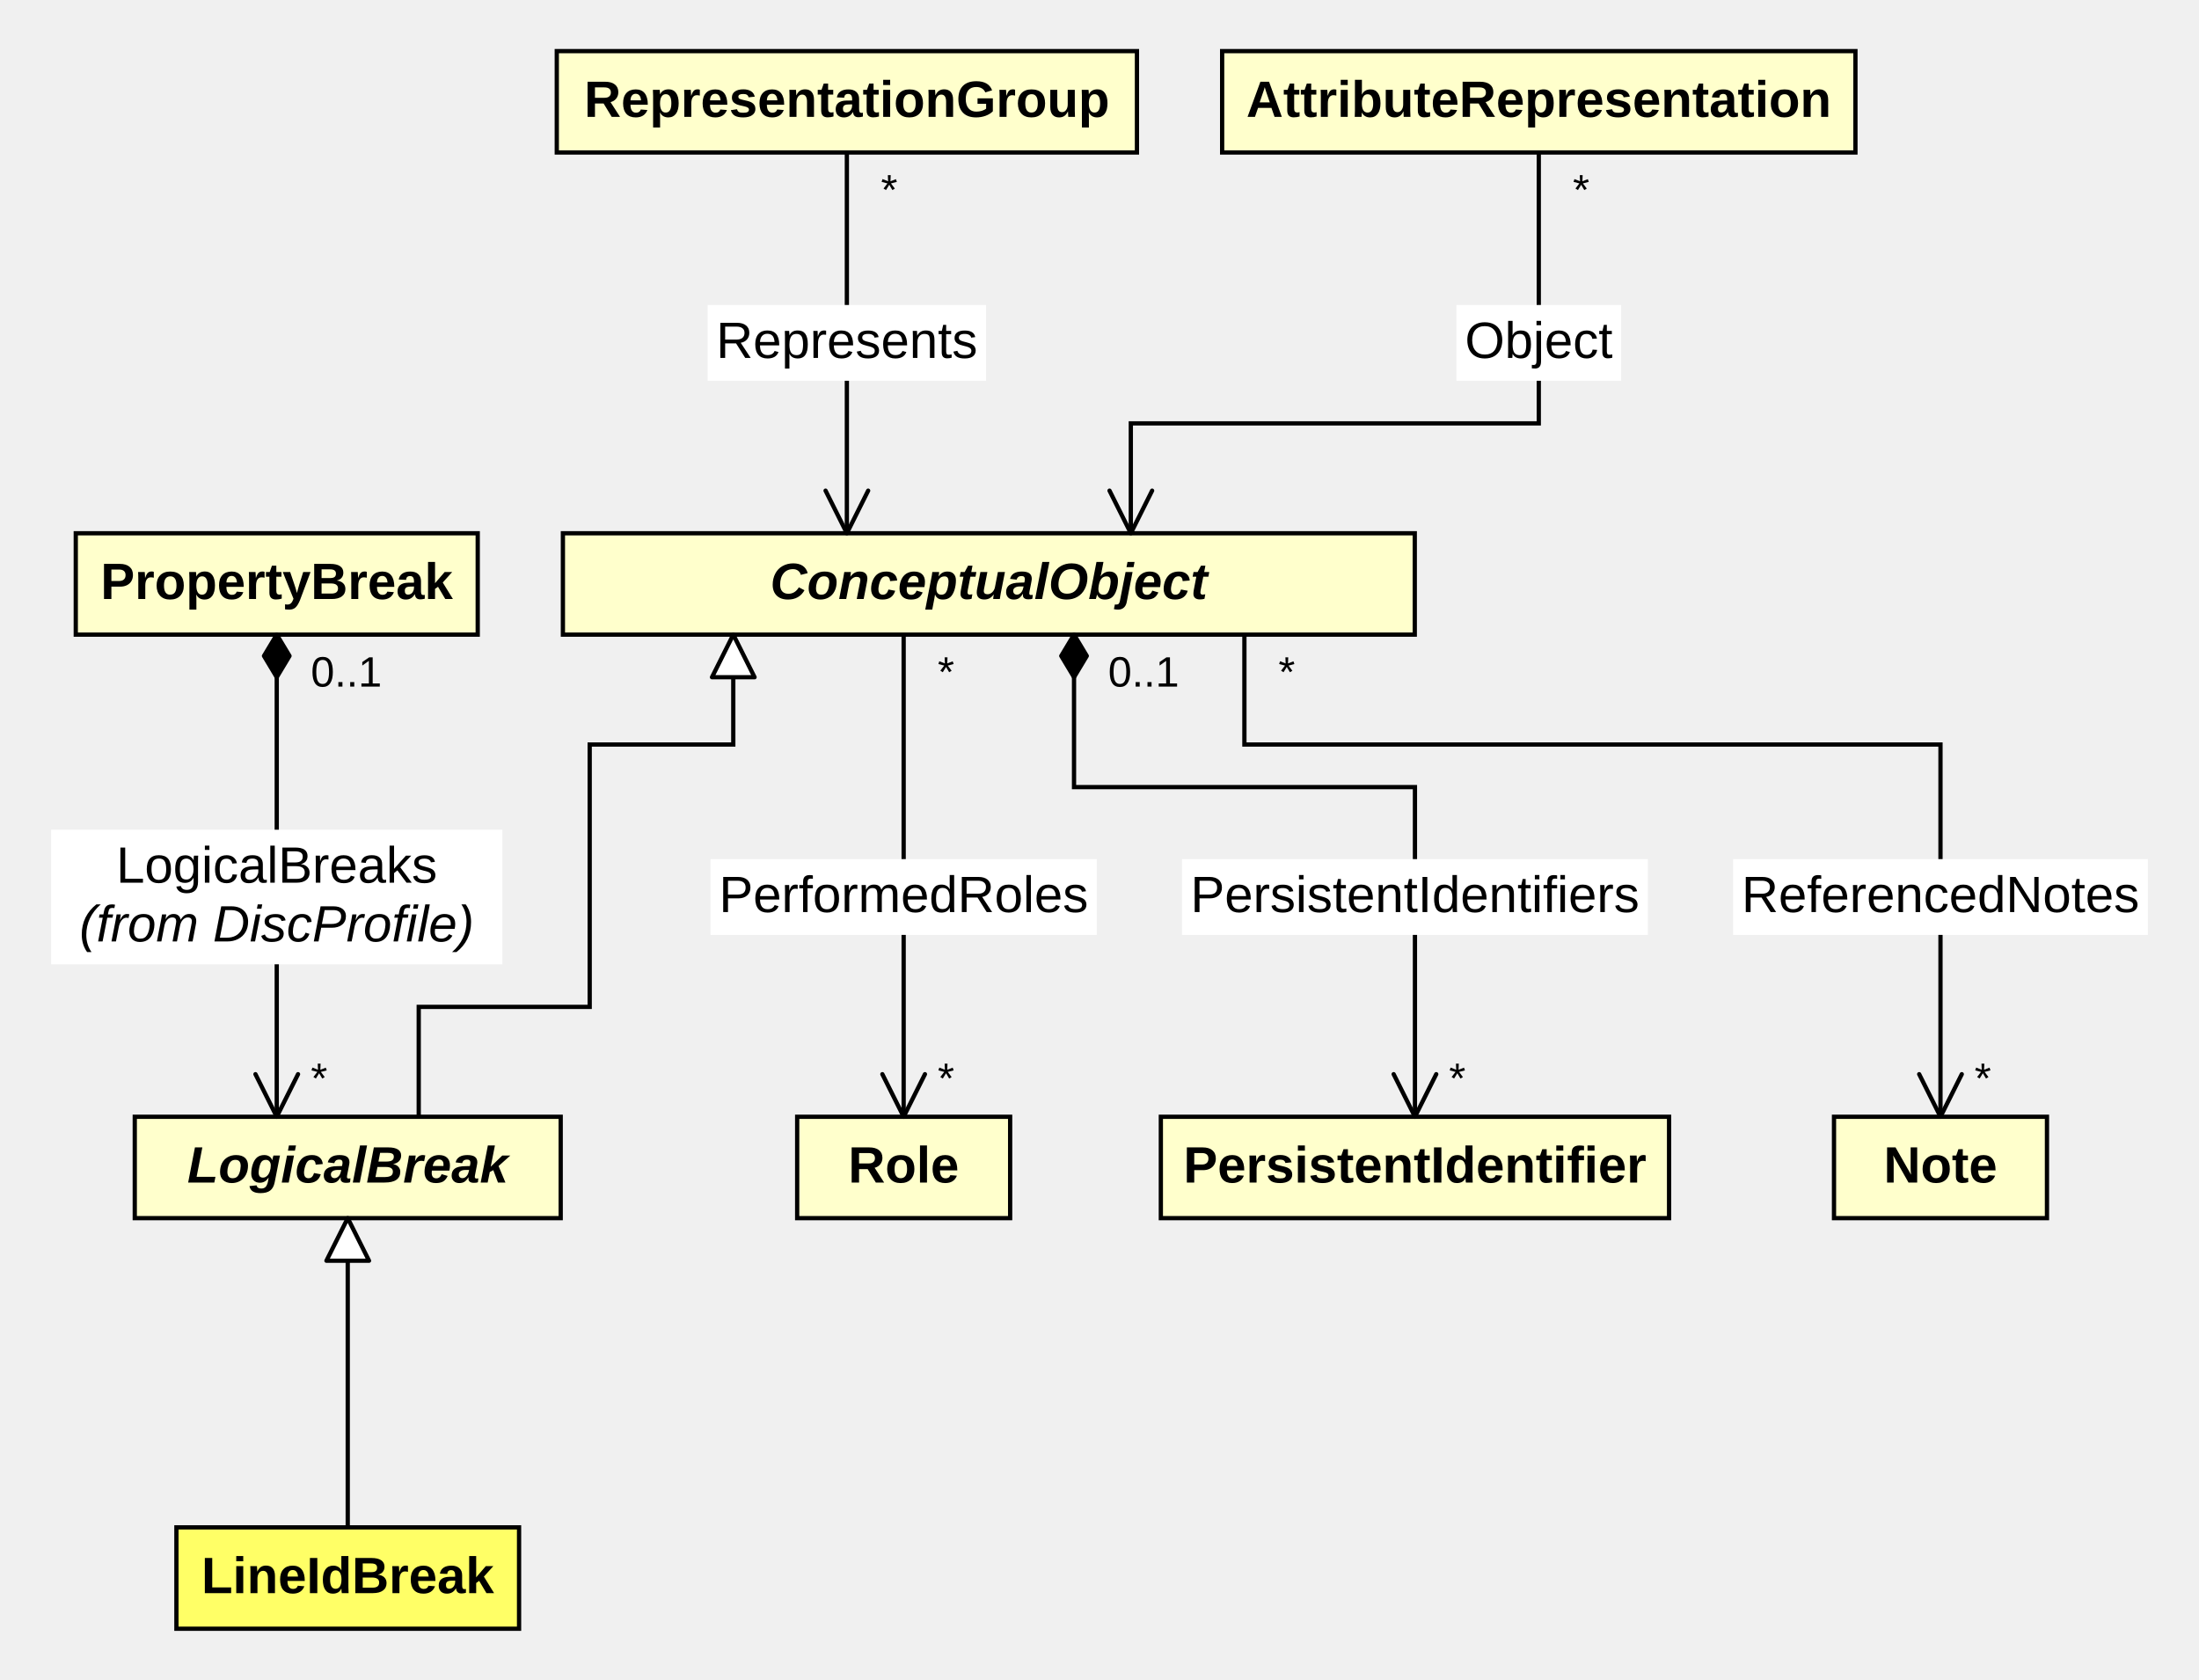
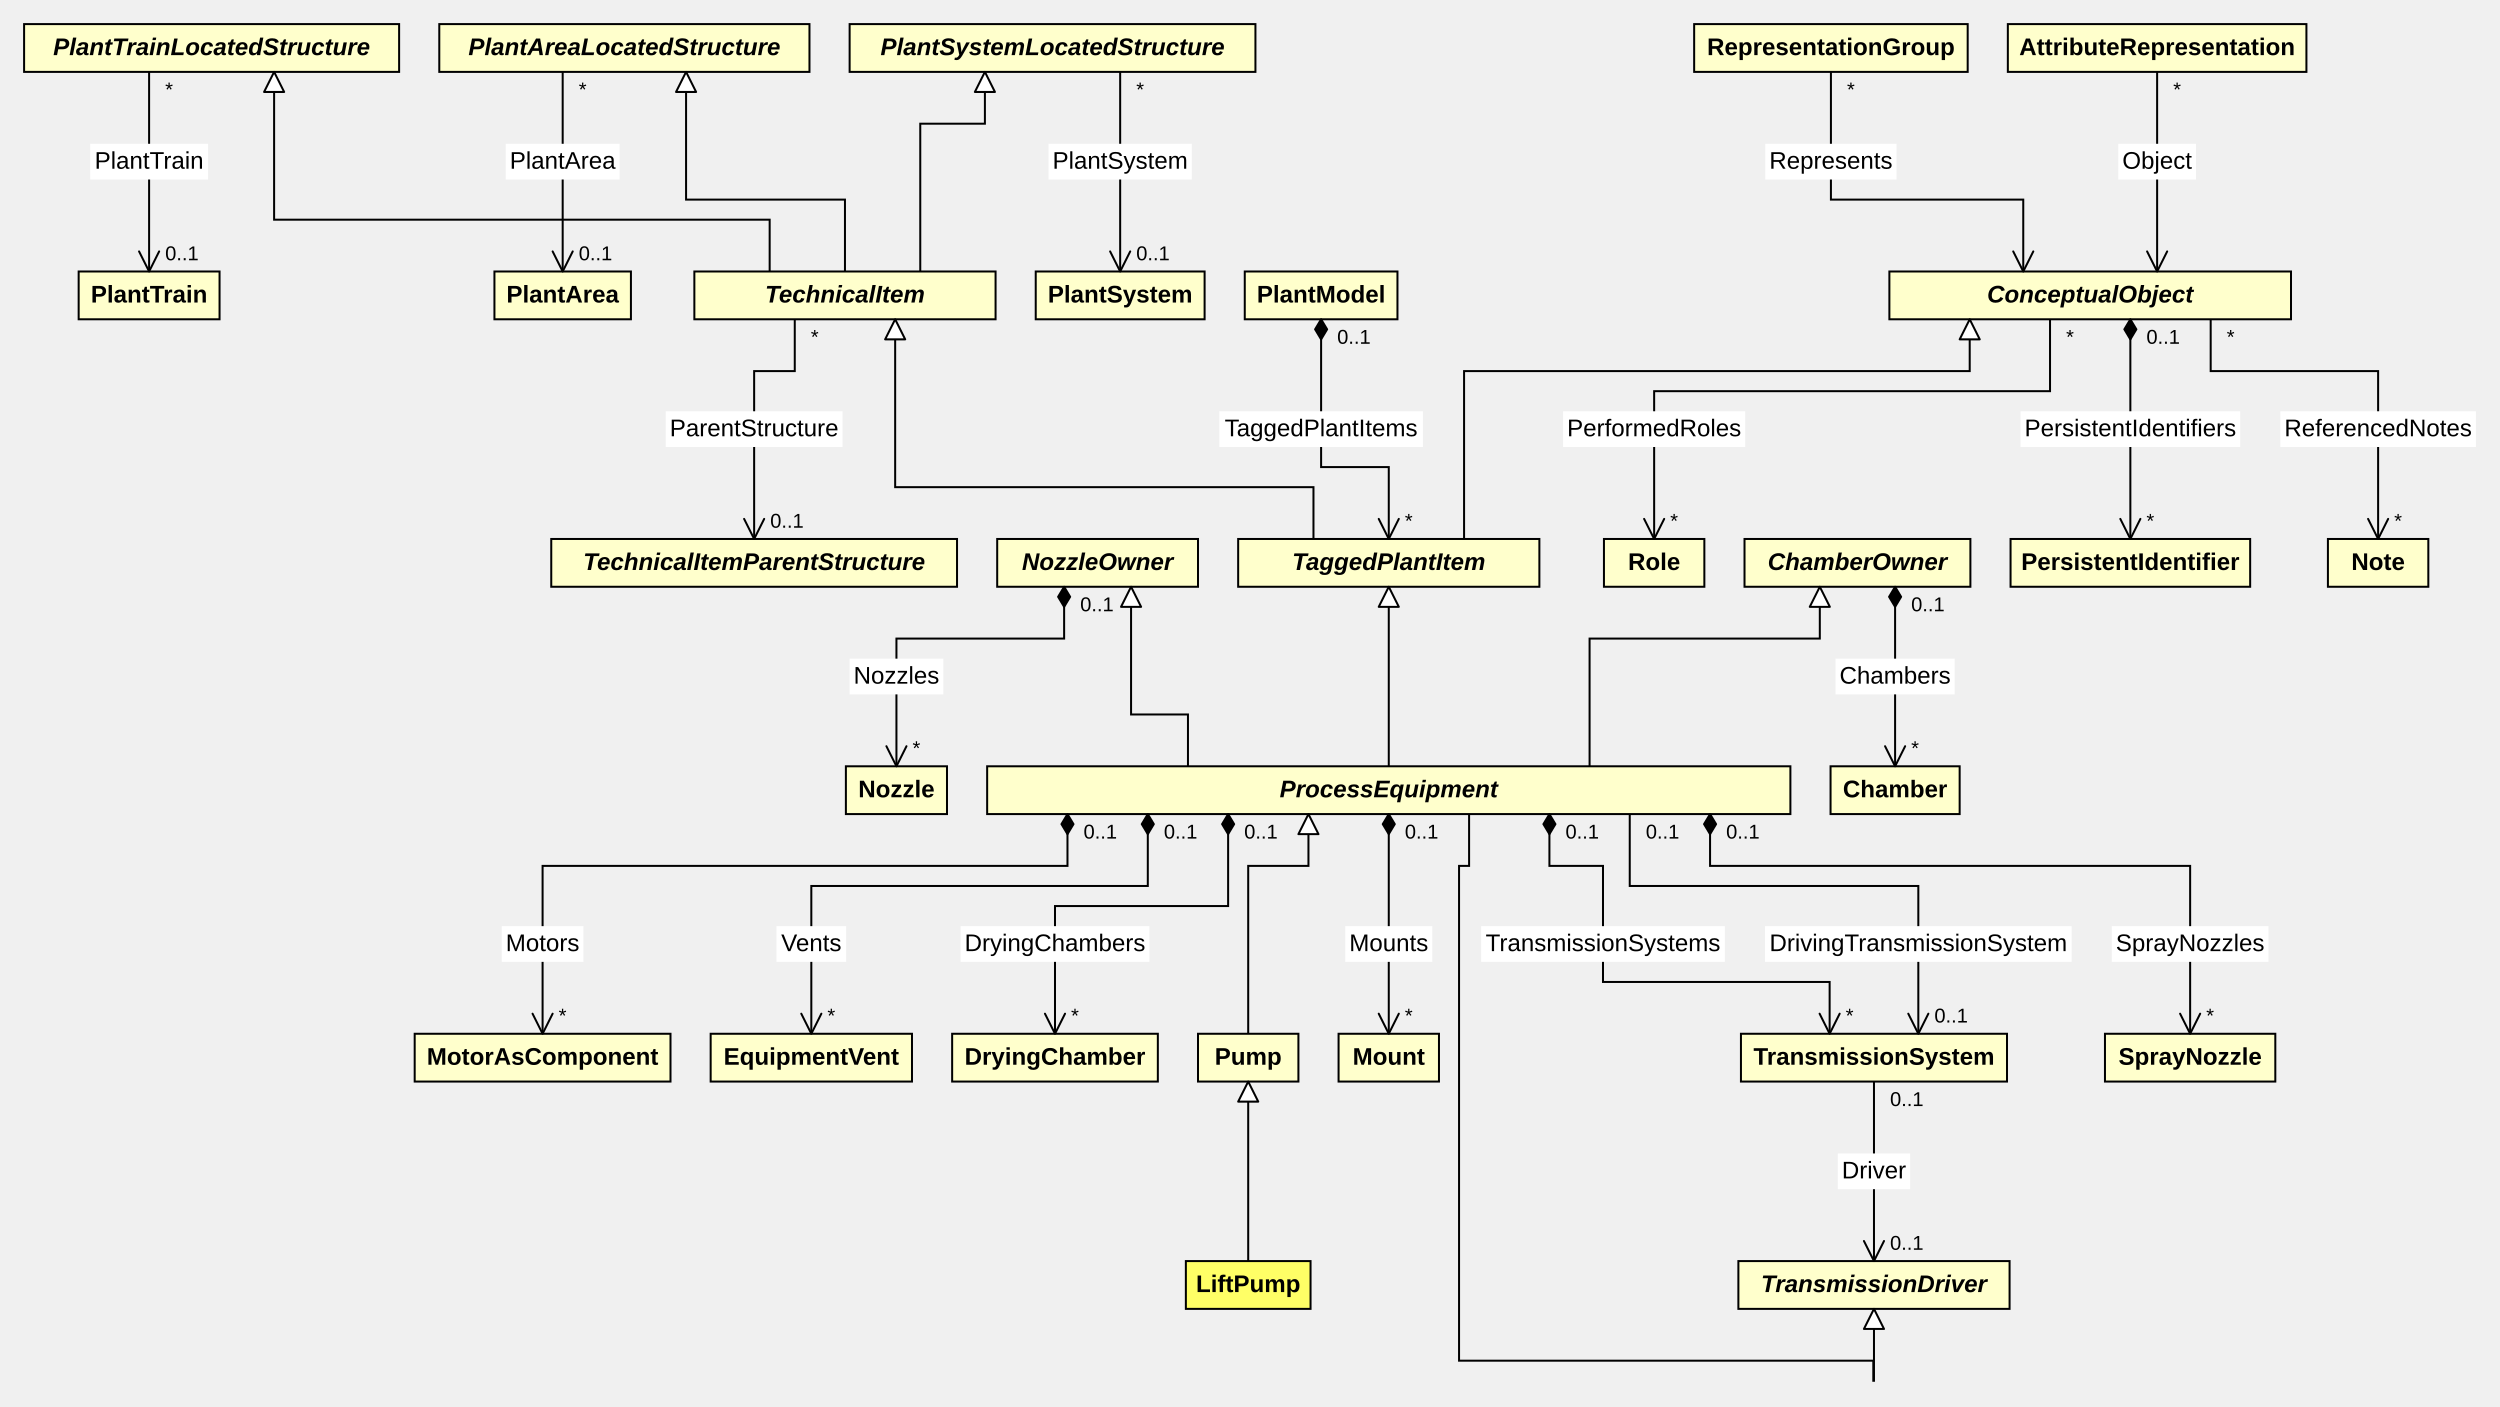
- <svg xmlns="http://www.w3.org/2000/svg" width="516.277px" height="394.4px" viewBox="0.0 0.0 516.277 394.4">
+ <svg xmlns="http://www.w3.org/2000/svg" width="1244.964px" height="700.6px" viewBox="0.0 0.0 1244.964 700.6">
  <style>
            .uml-foreground-stroke {
                stroke: black;
                stroke-width: 1px;
            }
            
            .uml-foreground-fill {
                fill: black;
            }
            
            .uml-background_color-type {
                fill: #ffffcc;
            }
            
            .uml-background_color-main_type {
                fill: #ffff66;
            }
            
            .uml-background_color-instance {
                fill: blue;
            }
            
            .uml-background_color-background {
                fill: white;
            }
            
            .uml-background_color-foreground {
                fill: black;
            }
            
            .uml-font-normal {
                font-family: Arial;
            }
            
            .uml-font-element {
                font-family: Arial;
            }
            
            .uml-fontsize-normal {
                font-size: 10px;
            }

            .uml-fontsize-large {
                font-size: 12px;
            }
            
            .uml-source_marker-closed_arrow {
                marker-start: url(#uml-marker-closed_arrow);
            }
            
            .uml-source_marker-open_arrow {
                marker-start: url(#uml-marker-open_arrow);
            }
            
            .uml-source_marker-filled_diamond {
                marker-start: url(#uml-marker-filled_diamond);
            }

            .uml-target_marker-closed_arrow {
                marker-end: url(#uml-marker-closed_arrow);
            }
            
            .uml-target_marker-open_arrow {
                marker-end: url(#uml-marker-open_arrow);
            }
            
            .uml-target_marker-filled_diamond {
                marker-end: url(#uml-marker-filled_diamond);
            }

            </style>
  <defs>
    <marker id="uml-marker-closed_arrow" viewBox="-2 -2 14 14" refX="10" refY="5.0" markerWidth="14" markerHeight="14" orient="auto-start-reverse">
      <path d="M 0 0 L 10 5.0 L 0 10 Z" stroke-linejoin="round" stroke-linecap="round" class="uml-foreground-stroke uml-background_color-background" />
    </marker>
    <marker id="uml-marker-open_arrow" viewBox="-2 -2 14 14" refX="10" refY="5.0" markerWidth="14" markerHeight="14" orient="auto-start-reverse">
      <path d="M 0 0 L 10 5.0 L 0 10" stroke-linejoin="round" stroke-linecap="round" fill="none" class="uml-foreground-stroke" />
    </marker>
    <marker id="uml-marker-filled_diamond" viewBox="-2 -2 14 14" refX="10" refY="5.0" markerWidth="14" markerHeight="14" orient="auto-start-reverse">
      <path d="M 0 5.0 L      5.0 2.0        10 5.0      5.0 8.0 Z       " stroke-linejoin="round" stroke-linecap="round" class="uml-foreground-stroke uml-background_color-foreground" />
    </marker>
  </defs>
-   <rect class="uml-background_color-type uml-foreground-stroke" x="132.158" y="125.2" width="200.0" height="23.8" />
-   <text x="232.158" text-anchor="middle" font-size="0px" y="140.64">
+   <rect class="uml-background_color-type uml-foreground-stroke" x="940.886" y="135.2" width="200.0" height="23.8" />
+   <text x="1040.886" text-anchor="middle" font-size="0px" y="150.64">
    <a href="../dexpi-models/Core/ConceptualObject.html">
      <tspan class="uml-foreground-fill uml-font-element uml-fontsize-large" font-weight="bold" font-style="italic">ConceptualObject</tspan>
    </a>
  </text>
-   <rect class="uml-background_color-type uml-foreground-stroke" x="31.64" y="262.2" width="100.0" height="23.8" />
-   <text x="81.64" text-anchor="middle" font-size="0px" y="277.64">
-     <a href="../disc-models/DiscProfile/InformationModel/LogicalBreak.html">
-       <tspan class="uml-foreground-fill uml-font-element uml-fontsize-large" font-weight="bold" font-style="italic">LogicalBreak</tspan>
-     </a>
-   </text>
-   <rect class="uml-background_color-type uml-foreground-stroke" x="286.931" y="12.0" width="148.684" height="23.8" />
-   <text x="361.273" text-anchor="middle" font-size="0px" y="27.44">
+   <rect class="uml-background_color-type uml-foreground-stroke" x="218.757" y="12.0" width="184.346" height="23.8" />
+   <text x="310.93" text-anchor="middle" font-size="0px" y="27.44">
+     <a href="../dexpi-models/Plant/PlantStructure/PlantAreaLocatedStructure.html">
+       <tspan class="uml-foreground-fill uml-font-element uml-fontsize-large" font-weight="bold" font-style="italic">PlantAreaLocatedStructure</tspan>
+     </a>
+   </text>
+   <rect class="uml-background_color-type uml-foreground-stroke" x="423.103" y="12.0" width="202.085" height="23.8" />
+   <text x="524.146" text-anchor="middle" font-size="0px" y="27.44">
+     <a href="../dexpi-models/Plant/PlantStructure/PlantSystemLocatedStructure.html">
+       <tspan class="uml-foreground-fill uml-font-element uml-fontsize-large" font-weight="bold" font-style="italic">PlantSystemLocatedStructure</tspan>
+     </a>
+   </text>
+   <rect class="uml-background_color-type uml-foreground-stroke" x="12.0" y="12.0" width="186.757" height="23.8" />
+   <text x="105.378" text-anchor="middle" font-size="0px" y="27.44">
+     <a href="../dexpi-models/Plant/PlantStructure/PlantTrainLocatedStructure.html">
+       <tspan class="uml-foreground-fill uml-font-element uml-fontsize-large" font-weight="bold" font-style="italic">PlantTrainLocatedStructure</tspan>
+     </a>
+   </text>
+   <rect class="uml-background_color-type uml-foreground-stroke" x="345.779" y="135.2" width="150.0" height="23.8" />
+   <text x="420.779" text-anchor="middle" font-size="0px" y="150.64">
+     <a href="../dexpi-models/Plant/PlantStructure/TechnicalItem.html">
+       <tspan class="uml-foreground-fill uml-font-element uml-fontsize-large" font-weight="bold" font-style="italic">TechnicalItem</tspan>
+     </a>
+   </text>
+   <rect class="uml-background_color-type uml-foreground-stroke" x="274.517" y="268.4" width="202.071" height="23.8" />
+   <text x="375.553" text-anchor="middle" font-size="0px" y="283.84">
+     <a href="../dexpi-models/Plant/PlantStructure/TechnicalItemParentStructure.html">
+       <tspan class="uml-foreground-fill uml-font-element uml-fontsize-large" font-weight="bold" font-style="italic">TechnicalItemParentStructure</tspan>
+     </a>
+   </text>
+   <rect class="uml-background_color-type uml-foreground-stroke" x="868.743" y="268.4" width="112.484" height="23.8" />
+   <text x="924.985" text-anchor="middle" font-size="0px" y="283.84">
+     <a href="../dexpi-models/Plant/ProcessEquipment/ChamberOwner.html">
+       <tspan class="uml-foreground-fill uml-font-element uml-fontsize-large" font-weight="bold" font-style="italic">ChamberOwner</tspan>
+     </a>
+   </text>
+   <rect class="uml-background_color-type uml-foreground-stroke" x="496.588" y="268.4" width="100.0" height="23.8" />
+   <text x="546.588" text-anchor="middle" font-size="0px" y="283.84">
+     <a href="../dexpi-models/Plant/ProcessEquipment/NozzleOwner.html">
+       <tspan class="uml-foreground-fill uml-font-element uml-fontsize-large" font-weight="bold" font-style="italic">NozzleOwner</tspan>
+     </a>
+   </text>
+   <rect class="uml-background_color-type uml-foreground-stroke" x="491.588" y="381.6" width="400.0" height="23.8" />
+   <text x="691.588" text-anchor="middle" font-size="0px" y="397.04">
+     <a href="../dexpi-models/Plant/ProcessEquipment/ProcessEquipment.html">
+       <tspan class="uml-foreground-fill uml-font-element uml-fontsize-large" font-weight="bold" font-style="italic">ProcessEquipment</tspan>
+     </a>
+   </text>
+   <rect class="uml-background_color-type uml-foreground-stroke" x="616.588" y="268.4" width="150.0" height="23.8" />
+   <text x="691.588" text-anchor="middle" font-size="0px" y="283.84">
+     <a href="../dexpi-models/Plant/ProcessEquipment/TaggedPlantItem.html">
+       <tspan class="uml-foreground-fill uml-font-element uml-fontsize-large" font-weight="bold" font-style="italic">TaggedPlantItem</tspan>
+     </a>
+   </text>
+   <rect class="uml-background_color-type uml-foreground-stroke" x="865.688" y="628" width="135.051" height="23.8" />
+   <text x="933.213" text-anchor="middle" font-size="0px" y="643.44">
+     <a href="../dexpi-models/Plant/ProcessEquipment/TransmissionDriver.html">
+       <tspan class="uml-foreground-fill uml-font-element uml-fontsize-large" font-weight="bold" font-style="italic">TransmissionDriver</tspan>
+     </a>
+   </text>
+   <rect class="uml-background_color-type uml-foreground-stroke" x="999.878" y="12.0" width="148.684" height="23.8" />
+   <text x="1074.22" text-anchor="middle" font-size="0px" y="27.44">
    <a href="../dexpi-models/Core/Diagram/AttributeRepresentation.html">
      <tspan class="uml-foreground-fill uml-font-element uml-fontsize-large" font-weight="bold">AttributeRepresentation</tspan>
    </a>
  </text>
-   <rect class="uml-background_color-type uml-foreground-stroke" x="130.719" y="12.0" width="136.212" height="23.8" />
-   <text x="198.825" text-anchor="middle" font-size="0px" y="27.44">
+   <rect class="uml-background_color-type uml-foreground-stroke" x="843.666" y="12.0" width="136.212" height="23.8" />
+   <text x="911.772" text-anchor="middle" font-size="0px" y="27.44">
    <a href="../dexpi-models/Core/Diagram/RepresentationGroup.html">
      <tspan class="uml-foreground-fill uml-font-element uml-fontsize-large" font-weight="bold">RepresentationGroup</tspan>
    </a>
  </text>
-   <rect class="uml-background_color-type uml-foreground-stroke" x="430.583" y="262.2" width="50.0" height="23.8" />
-   <text x="455.583" text-anchor="middle" font-size="0px" y="277.64">
+   <rect class="uml-background_color-type uml-foreground-stroke" x="1159.27" y="268.4" width="50.0" height="23.8" />
+   <text x="1184.27" text-anchor="middle" font-size="0px" y="283.84">
    <a href="../dexpi-models/Core/Note.html">
      <tspan class="uml-foreground-fill uml-font-element uml-fontsize-large" font-weight="bold">Note</tspan>
    </a>
  </text>
-   <rect class="uml-background_color-type uml-foreground-stroke" x="272.54" y="262.2" width="119.319" height="23.8" />
-   <text x="332.199" text-anchor="middle" font-size="0px" y="277.64">
+   <rect class="uml-background_color-type uml-foreground-stroke" x="1001.227" y="268.4" width="119.319" height="23.8" />
+   <text x="1060.886" text-anchor="middle" font-size="0px" y="283.84">
    <a href="../dexpi-models/Core/PersistentIdentifier.html">
      <tspan class="uml-foreground-fill uml-font-element uml-fontsize-large" font-weight="bold">PersistentIdentifier</tspan>
    </a>
  </text>
-   <rect class="uml-background_color-type uml-foreground-stroke" x="187.158" y="262.2" width="50.0" height="23.8" />
-   <text x="212.158" text-anchor="middle" font-size="0px" y="277.64">
+   <rect class="uml-background_color-type uml-foreground-stroke" x="798.743" y="268.4" width="50.0" height="23.8" />
+   <text x="823.743" text-anchor="middle" font-size="0px" y="283.84">
    <a href="../dexpi-models/Core/Role.html">
      <tspan class="uml-foreground-fill uml-font-element uml-fontsize-large" font-weight="bold">Role</tspan>
    </a>
  </text>
-   <rect class="uml-background_color-main_type uml-foreground-stroke" x="41.417" y="358.6" width="80.447" height="23.8" />
-   <text x="81.64" text-anchor="middle" font-size="0px" y="374.04">
-     <tspan class="uml-foreground-fill uml-font-element uml-fontsize-large" font-weight="bold">LineIdBreak</tspan>
-   </text>
-   <rect class="uml-background_color-type uml-foreground-stroke" x="17.789" y="125.2" width="94.369" height="23.8" />
-   <text x="64.974" text-anchor="middle" font-size="0px" y="140.64">
-     <a href="../dexpi-models/Plant/Piping/PropertyBreak.html">
-       <tspan class="uml-foreground-fill uml-font-element uml-fontsize-large" font-weight="bold">PropertyBreak</tspan>
-     </a>
-   </text>
-   <polyline class="uml-foreground-stroke uml-source_marker-closed_arrow" points="172.158,149.0 172.158,174.8 138.448,174.8 138.448,210.1 138.448,211.1 138.448,236.4 98.307,236.4 98.307,262.2" fill="none" />
-   <polyline class="uml-foreground-stroke uml-source_marker-closed_arrow" points="81.64,286.0 81.64,321.8 81.64,322.8 81.64,358.6" fill="none" />
-   <rect class="uml-background_color-background " x="166.808" y="201.7" width="90.701" height="17.8" />
-   <text x="212.158" text-anchor="middle" font-size="0px" y="214.14">
+   <rect class="uml-background_color-main_type uml-foreground-stroke" x="590.542" y="628" width="62.091" height="23.8" />
+   <text x="621.588" text-anchor="middle" font-size="0px" y="643.44">
+     <tspan class="uml-foreground-fill uml-font-element uml-fontsize-large" font-weight="bold">LiftPump</tspan>
+   </text>
+   <rect class="uml-background_color-type uml-foreground-stroke" x="619.874" y="135.2" width="76.039" height="23.8" />
+   <text x="657.894" text-anchor="middle" font-size="0px" y="150.64">
+     <a href="../dexpi-models/Plant/PlantModel.html">
+       <tspan class="uml-foreground-fill uml-font-element uml-fontsize-large" font-weight="bold">PlantModel</tspan>
+     </a>
+   </text>
+   <rect class="uml-background_color-type uml-foreground-stroke" x="246.221" y="135.2" width="67.969" height="23.8" />
+   <text x="280.206" text-anchor="middle" font-size="0px" y="150.64">
+     <a href="../dexpi-models/Plant/PlantStructure/PlantArea.html">
+       <tspan class="uml-foreground-fill uml-font-element uml-fontsize-large" font-weight="bold">PlantArea</tspan>
+     </a>
+   </text>
+   <rect class="uml-background_color-type uml-foreground-stroke" x="515.779" y="135.2" width="84.095" height="23.8" />
+   <text x="557.827" text-anchor="middle" font-size="0px" y="150.64">
+     <a href="../dexpi-models/Plant/PlantStructure/PlantSystem.html">
+       <tspan class="uml-foreground-fill uml-font-element uml-fontsize-large" font-weight="bold">PlantSystem</tspan>
+     </a>
+   </text>
+   <rect class="uml-background_color-type uml-foreground-stroke" x="39.172" y="135.2" width="70.161" height="23.8" />
+   <text x="74.252" text-anchor="middle" font-size="0px" y="150.64">
+     <a href="../dexpi-models/Plant/PlantStructure/PlantTrain.html">
+       <tspan class="uml-foreground-fill uml-font-element uml-fontsize-large" font-weight="bold">PlantTrain</tspan>
+     </a>
+   </text>
+   <rect class="uml-background_color-type uml-foreground-stroke" x="911.588" y="381.6" width="64.289" height="23.8" />
+   <text x="943.732" text-anchor="middle" font-size="0px" y="397.04">
+     <a href="../dexpi-models/Plant/ProcessEquipment/Chamber.html">
+       <tspan class="uml-foreground-fill uml-font-element uml-fontsize-large" font-weight="bold">Chamber</tspan>
+     </a>
+   </text>
+   <rect class="uml-background_color-type uml-foreground-stroke" x="474.156" y="514.8" width="102.432" height="23.8" />
+   <text x="525.372" text-anchor="middle" font-size="0px" y="530.24">
+     <a href="../dexpi-models/Plant/ProcessEquipment/DryingChamber.html">
+       <tspan class="uml-foreground-fill uml-font-element uml-fontsize-large" font-weight="bold">DryingChamber</tspan>
+     </a>
+   </text>
+   <rect class="uml-background_color-type uml-foreground-stroke" x="353.896" y="514.8" width="100.26" height="23.8" />
+   <text x="404.026" text-anchor="middle" font-size="0px" y="530.24">
+     <a href="../dexpi-models/Plant/ProcessEquipment/EquipmentVent.html">
+       <tspan class="uml-foreground-fill uml-font-element uml-fontsize-large" font-weight="bold">EquipmentVent</tspan>
+     </a>
+   </text>
+   <rect class="uml-background_color-type uml-foreground-stroke" x="206.507" y="514.8" width="127.388" height="23.8" />
+   <text x="270.201" text-anchor="middle" font-size="0px" y="530.24">
+     <a href="../dexpi-models/Plant/ProcessEquipment/MotorAsComponent.html">
+       <tspan class="uml-foreground-fill uml-font-element uml-fontsize-large" font-weight="bold">MotorAsComponent</tspan>
+     </a>
+   </text>
+   <rect class="uml-background_color-type uml-foreground-stroke" x="666.588" y="514.8" width="50.0" height="23.8" />
+   <text x="691.588" text-anchor="middle" font-size="0px" y="530.24">
+     <a href="../dexpi-models/Plant/ProcessEquipment/Mount.html">
+       <tspan class="uml-foreground-fill uml-font-element uml-fontsize-large" font-weight="bold">Mount</tspan>
+     </a>
+   </text>
+   <rect class="uml-background_color-type uml-foreground-stroke" x="421.24" y="381.6" width="50.348" height="23.8" />
+   <text x="446.414" text-anchor="middle" font-size="0px" y="397.04">
+     <a href="../dexpi-models/Plant/ProcessEquipment/Nozzle.html">
+       <tspan class="uml-foreground-fill uml-font-element uml-fontsize-large" font-weight="bold">Nozzle</tspan>
+     </a>
+   </text>
+   <rect class="uml-background_color-type uml-foreground-stroke" x="596.588" y="514.8" width="50.0" height="23.8" />
+   <text x="621.588" text-anchor="middle" font-size="0px" y="530.24">
+     <a href="../dexpi-models/Plant/ProcessEquipment/Pump.html">
+       <tspan class="uml-foreground-fill uml-font-element uml-fontsize-large" font-weight="bold">Pump</tspan>
+     </a>
+   </text>
+   <rect class="uml-background_color-type uml-foreground-stroke" x="1048.243" y="514.8" width="84.83" height="23.8" />
+   <text x="1090.658" text-anchor="middle" font-size="0px" y="530.24">
+     <a href="../dexpi-models/Plant/ProcessEquipment/SprayNozzle.html">
+       <tspan class="uml-foreground-fill uml-font-element uml-fontsize-large" font-weight="bold">SprayNozzle</tspan>
+     </a>
+   </text>
+   <rect class="uml-background_color-type uml-foreground-stroke" x="866.966" y="514.8" width="132.493" height="23.8" />
+   <text x="933.213" text-anchor="middle" font-size="0px" y="530.24">
+     <a href="../dexpi-models/Plant/ProcessEquipment/TransmissionSystem.html">
+       <tspan class="uml-foreground-fill uml-font-element uml-fontsize-large" font-weight="bold">TransmissionSystem</tspan>
+     </a>
+   </text>
+   <polyline class="uml-foreground-stroke uml-source_marker-closed_arrow" points="980.886,159.0 980.886,184.8 729.088,184.8 729.088,213.2 729.088,214.2 729.088,268.4" fill="none" />
+   <polyline class="uml-foreground-stroke uml-source_marker-closed_arrow" points="341.654,35.8 341.654,80.0 341.654,81.0 341.654,99.4 420.779,99.4 420.779,135.2" fill="none" />
+   <polyline class="uml-foreground-stroke uml-source_marker-closed_arrow" points="490.465,35.8 490.465,61.6 458.279,61.6 458.279,80.0 458.279,81.0 458.279,135.2" fill="none" />
+   <polyline class="uml-foreground-stroke uml-source_marker-closed_arrow" points="136.505,35.8 136.505,80.0 136.505,81.0 136.505,109.4 383.279,109.4 383.279,135.2" fill="none" />
+   <polyline class="uml-foreground-stroke uml-source_marker-closed_arrow" points="445.779,159.0 445.779,213.2 445.779,214.2 445.779,242.6 654.088,242.6 654.088,268.4" fill="none" />
+   <polyline class="uml-foreground-stroke uml-source_marker-closed_arrow" points="906.238,292.2 906.238,318 791.588,318 791.588,336.4 791.588,337.4 791.588,381.6" fill="none" />
+   <polyline class="uml-foreground-stroke uml-source_marker-closed_arrow" points="563.255,292.2 563.255,336.4 563.255,337.4 563.255,355.8 591.588,355.8 591.588,381.6" fill="none" />
+   <polyline class="uml-foreground-stroke uml-source_marker-closed_arrow" points="651.588,405.4 651.588,431.2 621.588,431.2 621.588,469.6 621.588,470.6 621.588,514.8" fill="none" />
+   <polyline class="uml-foreground-stroke uml-source_marker-closed_arrow" points="691.588,292.2 691.588,336.4 691.588,337.4 691.588,381.6" fill="none" />
+   <polyline class="uml-foreground-stroke uml-source_marker-closed_arrow" points="933.213,651.8 933.213,687.6 932.879,687.6 932.879,677.6 726.588,677.6 726.588,431.2 731.588,431.2 731.588,405.4" fill="none" />
+   <polyline class="uml-foreground-stroke uml-source_marker-closed_arrow" points="621.588,538.6 621.588,582.8 621.588,583.8 621.588,628" fill="none" />
+   <rect class="uml-background_color-background " x="778.393" y="204.8" width="90.701" height="17.8" />
+   <text x="823.743" text-anchor="middle" font-size="0px" y="217.24">
    <a href="../dexpi-models/Core/ConceptualObject.html#sp:core.conceptualobject.performedroles">
      <tspan class="uml-foreground-fill uml-font-element uml-fontsize-large">PerformedRoles</tspan>
    </a>
  </text>
-   <polyline class="uml-foreground-stroke" points="212.158,149.0 212.158,201.7" fill="none" />
-   <polyline class="uml-foreground-stroke uml-target_marker-open_arrow" points="212.158,219.5 212.158,262.2" fill="none" />
-   <text x="220.158" font-size="0px" y="161.2">
-     <tspan class="uml-foreground-fill uml-font-normal uml-fontsize-normal">*</tspan>
-   </text>
-   <text x="220.158" font-size="0px" y="256.6">
-     <tspan class="uml-foreground-fill uml-font-normal uml-fontsize-normal">*</tspan>
-   </text>
-   <rect class="uml-background_color-background " x="277.509" y="201.7" width="109.381" height="17.8" />
-   <text x="332.199" text-anchor="middle" font-size="0px" y="214.14">
+   <polyline class="uml-foreground-stroke" points="1020.886,159.0 1020.886,194.8 823.743,194.8 823.743,204.8" fill="none" />
+   <polyline class="uml-foreground-stroke uml-target_marker-open_arrow" points="823.743,222.6 823.743,268.4" fill="none" />
+   <text x="1028.886" font-size="0px" y="171.2">
+     <tspan class="uml-foreground-fill uml-font-normal uml-fontsize-normal">*</tspan>
+   </text>
+   <text x="831.743" font-size="0px" y="262.8">
+     <tspan class="uml-foreground-fill uml-font-normal uml-fontsize-normal">*</tspan>
+   </text>
+   <rect class="uml-background_color-background " x="1006.196" y="204.8" width="109.381" height="17.8" />
+   <text x="1060.886" text-anchor="middle" font-size="0px" y="217.24">
    <a href="../dexpi-models/Core/ConceptualObject.html#sp:core.conceptualobject.persistentidentifiers">
      <tspan class="uml-foreground-fill uml-font-element uml-fontsize-large">PersistentIdentifiers</tspan>
    </a>
  </text>
-   <polyline class="uml-foreground-stroke uml-source_marker-filled_diamond" points="252.158,149.0 252.158,184.8 332.199,184.8 332.199,201.7" fill="none" />
-   <polyline class="uml-foreground-stroke uml-target_marker-open_arrow" points="332.199,219.5 332.199,262.2" fill="none" />
-   <text x="260.158" font-size="0px" y="161.2">
-     <tspan class="uml-foreground-fill uml-font-normal uml-fontsize-normal">0..1</tspan>
-   </text>
-   <text x="340.199" font-size="0px" y="256.6">
-     <tspan class="uml-foreground-fill uml-font-normal uml-fontsize-normal">*</tspan>
-   </text>
-   <rect class="uml-background_color-background " x="406.89" y="201.7" width="97.387" height="17.8" />
-   <text x="455.583" text-anchor="middle" font-size="0px" y="214.14">
+   <polyline class="uml-foreground-stroke uml-source_marker-filled_diamond" points="1060.886,159.0 1060.886,204.8" fill="none" />
+   <polyline class="uml-foreground-stroke uml-target_marker-open_arrow" points="1060.886,222.6 1060.886,268.4" fill="none" />
+   <text x="1068.886" font-size="0px" y="171.2">
+     <tspan class="uml-foreground-fill uml-font-normal uml-fontsize-normal">0..1</tspan>
+   </text>
+   <text x="1068.886" font-size="0px" y="262.8">
+     <tspan class="uml-foreground-fill uml-font-normal uml-fontsize-normal">*</tspan>
+   </text>
+   <rect class="uml-background_color-background " x="1135.577" y="204.8" width="97.387" height="17.8" />
+   <text x="1184.27" text-anchor="middle" font-size="0px" y="217.24">
    <a href="../dexpi-models/Core/ConceptualObject.html#sp:core.conceptualobject.referencednotes">
      <tspan class="uml-foreground-fill uml-font-element uml-fontsize-large">ReferencedNotes</tspan>
    </a>
  </text>
-   <polyline class="uml-foreground-stroke" points="292.158,149.0 292.158,174.8 455.583,174.8 455.583,201.7" fill="none" />
-   <polyline class="uml-foreground-stroke uml-target_marker-open_arrow" points="455.583,219.5 455.583,262.2" fill="none" />
-   <text x="300.158" font-size="0px" y="161.2">
-     <tspan class="uml-foreground-fill uml-font-normal uml-fontsize-normal">*</tspan>
-   </text>
-   <text x="463.583" font-size="0px" y="256.6">
-     <tspan class="uml-foreground-fill uml-font-normal uml-fontsize-normal">*</tspan>
-   </text>
-   <rect class="uml-background_color-background " x="341.932" y="71.6" width="38.682" height="17.8" />
-   <text x="361.273" text-anchor="middle" font-size="0px" y="84.04">
+   <polyline class="uml-foreground-stroke" points="1100.886,159.0 1100.886,184.8 1184.27,184.8 1184.27,204.8" fill="none" />
+   <polyline class="uml-foreground-stroke uml-target_marker-open_arrow" points="1184.27,222.6 1184.27,268.4" fill="none" />
+   <text x="1108.886" font-size="0px" y="171.2">
+     <tspan class="uml-foreground-fill uml-font-normal uml-fontsize-normal">*</tspan>
+   </text>
+   <text x="1192.27" font-size="0px" y="262.8">
+     <tspan class="uml-foreground-fill uml-font-normal uml-fontsize-normal">*</tspan>
+   </text>
+   <rect class="uml-background_color-background " x="1054.879" y="71.6" width="38.682" height="17.8" />
+   <text x="1074.22" text-anchor="middle" font-size="0px" y="84.04">
    <a href="../dexpi-models/Core/Diagram/AttributeRepresentation.html#sp:core.diagram.attributerepresentation.object">
      <tspan class="uml-foreground-fill uml-font-element uml-fontsize-large">Object</tspan>
    </a>
  </text>
-   <polyline class="uml-foreground-stroke" points="361.273,35.8 361.273,71.6" fill="none" />
-   <polyline class="uml-foreground-stroke uml-target_marker-open_arrow" points="361.273,89.4 361.273,99.4 265.492,99.4 265.492,125.2" fill="none" />
-   <text x="369.273" font-size="0px" y="48.0">
-     <tspan class="uml-foreground-fill uml-font-normal uml-fontsize-normal">*</tspan>
-   </text>
-   <rect class="uml-background_color-background " x="166.142" y="71.6" width="65.365" height="17.8" />
-   <text x="198.825" text-anchor="middle" font-size="0px" y="84.04">
+   <polyline class="uml-foreground-stroke" points="1074.22,35.8 1074.22,71.6" fill="none" />
+   <polyline class="uml-foreground-stroke uml-target_marker-open_arrow" points="1074.22,89.4 1074.22,135.2" fill="none" />
+   <text x="1082.22" font-size="0px" y="48.0">
+     <tspan class="uml-foreground-fill uml-font-normal uml-fontsize-normal">*</tspan>
+   </text>
+   <rect class="uml-background_color-background " x="879.089" y="71.6" width="65.365" height="17.8" />
+   <text x="911.772" text-anchor="middle" font-size="0px" y="84.04">
    <a href="../dexpi-models/Core/Diagram/RepresentationGroup.html#sp:core.diagram.representationgroup.represents">
      <tspan class="uml-foreground-fill uml-font-element uml-fontsize-large">Represents</tspan>
    </a>
  </text>
-   <polyline class="uml-foreground-stroke" points="198.825,35.8 198.825,71.6" fill="none" />
-   <polyline class="uml-foreground-stroke uml-target_marker-open_arrow" points="198.825,89.4 198.825,125.2" fill="none" />
-   <text x="206.825" font-size="0px" y="48.0">
-     <tspan class="uml-foreground-fill uml-font-normal uml-fontsize-normal">*</tspan>
-   </text>
-   <rect class="uml-background_color-background " x="12.0" y="194.8" width="105.948" height="31.6" />
-   <text x="64.974" text-anchor="middle" font-size="0px" y="207.24">
-     <a href="../disc-models/DiscProfile/InformationModel/PropertyBreakExtension.html#sp:discprofile.informationmodel.propertybreakextension.logicalbreaks">
-       <tspan class="uml-foreground-fill uml-font-element uml-fontsize-large">LogicalBreaks</tspan>
-     </a>
-   </text>
-   <text x="64.974" text-anchor="middle" font-size="0px" y="221.04">
-     <a href="../disc-models/DiscProfile/InformationModel/PropertyBreakExtension.html#sp:discprofile.informationmodel.propertybreakextension.logicalbreaks">
-       <tspan class="uml-foreground-fill uml-font-element uml-fontsize-large" font-style="italic">(from DiscProfile)</tspan>
-     </a>
-   </text>
-   <polyline class="uml-foreground-stroke uml-source_marker-filled_diamond" points="64.974,149.0 64.974,194.8" fill="none" />
-   <polyline class="uml-foreground-stroke uml-target_marker-open_arrow" points="64.974,226.4 64.974,262.2" fill="none" />
-   <text x="72.974" font-size="0px" y="161.2">
-     <tspan class="uml-foreground-fill uml-font-normal uml-fontsize-normal">0..1</tspan>
-   </text>
-   <text x="72.974" font-size="0px" y="256.6">
-     <tspan class="uml-foreground-fill uml-font-normal uml-fontsize-normal">*</tspan>
+   <polyline class="uml-foreground-stroke" points="911.772,35.8 911.772,71.6" fill="none" />
+   <polyline class="uml-foreground-stroke uml-target_marker-open_arrow" points="911.772,89.4 911.772,99.4 1007.553,99.4 1007.553,135.2" fill="none" />
+   <text x="919.772" font-size="0px" y="48.0">
+     <tspan class="uml-foreground-fill uml-font-normal uml-fontsize-normal">*</tspan>
+   </text>
+   <rect class="uml-background_color-background " x="607.199" y="204.8" width="101.389" height="17.8" />
+   <text x="657.894" text-anchor="middle" font-size="0px" y="217.24">
+     <a href="../dexpi-models/Plant/PlantModel.html#sp:plant.plantmodel.taggedplantitems">
+       <tspan class="uml-foreground-fill uml-font-element uml-fontsize-large">TaggedPlantItems</tspan>
+     </a>
+   </text>
+   <polyline class="uml-foreground-stroke uml-source_marker-filled_diamond" points="657.894,159.0 657.894,204.8" fill="none" />
+   <polyline class="uml-foreground-stroke uml-target_marker-open_arrow" points="657.894,222.6 657.894,232.6 691.588,232.6 691.588,268.4" fill="none" />
+   <text x="665.894" font-size="0px" y="171.2">
+     <tspan class="uml-foreground-fill uml-font-normal uml-fontsize-normal">0..1</tspan>
+   </text>
+   <text x="699.588" font-size="0px" y="262.8">
+     <tspan class="uml-foreground-fill uml-font-normal uml-fontsize-normal">*</tspan>
+   </text>
+   <rect class="uml-background_color-background " x="251.856" y="71.6" width="56.699" height="17.8" />
+   <text x="280.206" text-anchor="middle" font-size="0px" y="84.04">
+     <a href="../dexpi-models/Plant/PlantStructure/PlantAreaLocatedStructure.html#sp:plant.plantstructure.plantarealocatedstructure.plantarea">
+       <tspan class="uml-foreground-fill uml-font-element uml-fontsize-large">PlantArea</tspan>
+     </a>
+   </text>
+   <polyline class="uml-foreground-stroke" points="280.206,35.8 280.206,71.6" fill="none" />
+   <polyline class="uml-foreground-stroke uml-target_marker-open_arrow" points="280.206,89.4 280.206,135.2" fill="none" />
+   <text x="288.206" font-size="0px" y="48.0">
+     <tspan class="uml-foreground-fill uml-font-normal uml-fontsize-normal">*</tspan>
+   </text>
+   <text x="288.206" font-size="0px" y="129.6">
+     <tspan class="uml-foreground-fill uml-font-normal uml-fontsize-normal">0..1</tspan>
+   </text>
+   <rect class="uml-background_color-background " x="522.147" y="71.6" width="71.359" height="17.8" />
+   <text x="557.827" text-anchor="middle" font-size="0px" y="84.04">
+     <a href="../dexpi-models/Plant/PlantStructure/PlantSystemLocatedStructure.html#sp:plant.plantstructure.plantsystemlocatedstructure.plantsystem">
+       <tspan class="uml-foreground-fill uml-font-element uml-fontsize-large">PlantSystem</tspan>
+     </a>
+   </text>
+   <polyline class="uml-foreground-stroke" points="557.827,35.8 557.827,71.6" fill="none" />
+   <polyline class="uml-foreground-stroke uml-target_marker-open_arrow" points="557.827,89.4 557.827,135.2" fill="none" />
+   <text x="565.827" font-size="0px" y="48.0">
+     <tspan class="uml-foreground-fill uml-font-normal uml-fontsize-normal">*</tspan>
+   </text>
+   <text x="565.827" font-size="0px" y="129.6">
+     <tspan class="uml-foreground-fill uml-font-normal uml-fontsize-normal">0..1</tspan>
+   </text>
+   <rect class="uml-background_color-background " x="44.907" y="71.6" width="58.691" height="17.8" />
+   <text x="74.252" text-anchor="middle" font-size="0px" y="84.04">
+     <a href="../dexpi-models/Plant/PlantStructure/PlantTrainLocatedStructure.html#sp:plant.plantstructure.planttrainlocatedstructure.planttrain">
+       <tspan class="uml-foreground-fill uml-font-element uml-fontsize-large">PlantTrain</tspan>
+     </a>
+   </text>
+   <polyline class="uml-foreground-stroke" points="74.252,35.8 74.252,71.6" fill="none" />
+   <polyline class="uml-foreground-stroke uml-target_marker-open_arrow" points="74.252,89.4 74.252,135.2" fill="none" />
+   <text x="82.252" font-size="0px" y="48.0">
+     <tspan class="uml-foreground-fill uml-font-normal uml-fontsize-normal">*</tspan>
+   </text>
+   <text x="82.252" font-size="0px" y="129.6">
+     <tspan class="uml-foreground-fill uml-font-normal uml-fontsize-normal">0..1</tspan>
+   </text>
+   <rect class="uml-background_color-background " x="331.532" y="204.8" width="88.041" height="17.8" />
+   <text x="375.553" text-anchor="middle" font-size="0px" y="217.24">
+     <a href="../dexpi-models/Plant/PlantStructure/TechnicalItem.html#sp:plant.plantstructure.technicalitem.parentstructure">
+       <tspan class="uml-foreground-fill uml-font-element uml-fontsize-large">ParentStructure</tspan>
+     </a>
+   </text>
+   <polyline class="uml-foreground-stroke" points="395.779,159.0 395.779,184.8 375.553,184.8 375.553,204.8" fill="none" />
+   <polyline class="uml-foreground-stroke uml-target_marker-open_arrow" points="375.553,222.6 375.553,268.4" fill="none" />
+   <text x="403.779" font-size="0px" y="171.2">
+     <tspan class="uml-foreground-fill uml-font-normal uml-fontsize-normal">*</tspan>
+   </text>
+   <text x="383.553" font-size="0px" y="262.8">
+     <tspan class="uml-foreground-fill uml-font-normal uml-fontsize-normal">0..1</tspan>
+   </text>
+   <rect class="uml-background_color-background " x="914.056" y="328" width="59.354" height="17.8" />
+   <text x="943.732" text-anchor="middle" font-size="0px" y="340.44">
+     <a href="../dexpi-models/Plant/ProcessEquipment/ChamberOwner.html#sp:plant.processequipment.chamberowner.chambers">
+       <tspan class="uml-foreground-fill uml-font-element uml-fontsize-large">Chambers</tspan>
+     </a>
+   </text>
+   <polyline class="uml-foreground-stroke uml-source_marker-filled_diamond" points="943.732,292.2 943.732,328" fill="none" />
+   <polyline class="uml-foreground-stroke uml-target_marker-open_arrow" points="943.732,345.8 943.732,381.6" fill="none" />
+   <text x="951.732" font-size="0px" y="304.4">
+     <tspan class="uml-foreground-fill uml-font-normal uml-fontsize-normal">0..1</tspan>
+   </text>
+   <text x="951.732" font-size="0px" y="376">
+     <tspan class="uml-foreground-fill uml-font-normal uml-fontsize-normal">*</tspan>
+   </text>
+   <rect class="uml-background_color-background " x="423.074" y="328" width="46.68" height="17.8" />
+   <text x="446.414" text-anchor="middle" font-size="0px" y="340.44">
+     <a href="../dexpi-models/Plant/ProcessEquipment/NozzleOwner.html#sp:plant.processequipment.nozzleowner.nozzles">
+       <tspan class="uml-foreground-fill uml-font-element uml-fontsize-large">Nozzles</tspan>
+     </a>
+   </text>
+   <polyline class="uml-foreground-stroke uml-source_marker-filled_diamond" points="529.921,292.2 529.921,318 446.414,318 446.414,328" fill="none" />
+   <polyline class="uml-foreground-stroke uml-target_marker-open_arrow" points="446.414,345.8 446.414,381.6" fill="none" />
+   <text x="537.921" font-size="0px" y="304.4">
+     <tspan class="uml-foreground-fill uml-font-normal uml-fontsize-normal">0..1</tspan>
+   </text>
+   <text x="454.414" font-size="0px" y="376">
+     <tspan class="uml-foreground-fill uml-font-normal uml-fontsize-normal">*</tspan>
+   </text>
+   <rect class="uml-background_color-background " x="878.945" y="461.2" width="152.699" height="17.8" />
+   <text x="955.295" text-anchor="middle" font-size="0px" y="473.64">
+     <a href="../dexpi-models/Plant/ProcessEquipment/ProcessEquipment.html#sp:plant.processequipment.processequipment.drivingtransmissionsystem">
+       <tspan class="uml-foreground-fill uml-font-element uml-fontsize-large">DrivingTransmissionSystem</tspan>
+     </a>
+   </text>
+   <polyline class="uml-foreground-stroke" points="811.588,405.4 811.588,441.2 955.295,441.2 955.295,461.2" fill="none" />
+   <polyline class="uml-foreground-stroke uml-target_marker-open_arrow" points="955.295,479 955.295,514.8" fill="none" />
+   <text x="819.588" font-size="0px" y="417.6">
+     <tspan class="uml-foreground-fill uml-font-normal uml-fontsize-normal">0..1</tspan>
+   </text>
+   <text x="963.295" font-size="0px" y="509.2">
+     <tspan class="uml-foreground-fill uml-font-normal uml-fontsize-normal">0..1</tspan>
+   </text>
+   <rect class="uml-background_color-background " x="478.357" y="461.2" width="94.029" height="17.8" />
+   <text x="525.372" text-anchor="middle" font-size="0px" y="473.64">
+     <a href="../dexpi-models/Plant/ProcessEquipment/ProcessEquipment.html#sp:plant.processequipment.processequipment.dryingchambers">
+       <tspan class="uml-foreground-fill uml-font-element uml-fontsize-large">DryingChambers</tspan>
+     </a>
+   </text>
+   <polyline class="uml-foreground-stroke uml-source_marker-filled_diamond" points="611.588,405.4 611.588,451.2 525.372,451.2 525.372,461.2" fill="none" />
+   <polyline class="uml-foreground-stroke uml-target_marker-open_arrow" points="525.372,479 525.372,514.8" fill="none" />
+   <text x="619.588" font-size="0px" y="417.6">
+     <tspan class="uml-foreground-fill uml-font-normal uml-fontsize-normal">0..1</tspan>
+   </text>
+   <text x="533.372" font-size="0px" y="509.2">
+     <tspan class="uml-foreground-fill uml-font-normal uml-fontsize-normal">*</tspan>
+   </text>
+   <rect class="uml-background_color-background " x="249.864" y="461.2" width="40.674" height="17.8" />
+   <text x="270.201" text-anchor="middle" font-size="0px" y="473.64">
+     <a href="../dexpi-models/Plant/ProcessEquipment/ProcessEquipment.html#sp:plant.processequipment.processequipment.motors">
+       <tspan class="uml-foreground-fill uml-font-element uml-fontsize-large">Motors</tspan>
+     </a>
+   </text>
+   <polyline class="uml-foreground-stroke uml-source_marker-filled_diamond" points="531.588,405.4 531.588,431.2 270.201,431.2 270.201,461.2" fill="none" />
+   <polyline class="uml-foreground-stroke uml-target_marker-open_arrow" points="270.201,479 270.201,514.8" fill="none" />
+   <text x="539.588" font-size="0px" y="417.6">
+     <tspan class="uml-foreground-fill uml-font-normal uml-fontsize-normal">0..1</tspan>
+   </text>
+   <text x="278.201" font-size="0px" y="509.2">
+     <tspan class="uml-foreground-fill uml-font-normal uml-fontsize-normal">*</tspan>
+   </text>
+   <rect class="uml-background_color-background " x="669.912" y="461.2" width="43.352" height="17.8" />
+   <text x="691.588" text-anchor="middle" font-size="0px" y="473.64">
+     <a href="../dexpi-models/Plant/ProcessEquipment/ProcessEquipment.html#sp:plant.processequipment.processequipment.mounts">
+       <tspan class="uml-foreground-fill uml-font-element uml-fontsize-large">Mounts</tspan>
+     </a>
+   </text>
+   <polyline class="uml-foreground-stroke uml-source_marker-filled_diamond" points="691.588,405.4 691.588,461.2" fill="none" />
+   <polyline class="uml-foreground-stroke uml-target_marker-open_arrow" points="691.588,479 691.588,514.8" fill="none" />
+   <text x="699.588" font-size="0px" y="417.6">
+     <tspan class="uml-foreground-fill uml-font-normal uml-fontsize-normal">0..1</tspan>
+   </text>
+   <text x="699.588" font-size="0px" y="509.2">
+     <tspan class="uml-foreground-fill uml-font-normal uml-fontsize-normal">*</tspan>
+   </text>
+   <rect class="uml-background_color-background " x="1051.645" y="461.2" width="78.027" height="17.8" />
+   <text x="1090.658" text-anchor="middle" font-size="0px" y="473.64">
+     <a href="../dexpi-models/Plant/ProcessEquipment/ProcessEquipment.html#sp:plant.processequipment.processequipment.spraynozzles">
+       <tspan class="uml-foreground-fill uml-font-element uml-fontsize-large">SprayNozzles</tspan>
+     </a>
+   </text>
+   <polyline class="uml-foreground-stroke uml-source_marker-filled_diamond" points="851.588,405.4 851.588,431.2 1090.658,431.2 1090.658,461.2" fill="none" />
+   <polyline class="uml-foreground-stroke uml-target_marker-open_arrow" points="1090.658,479 1090.658,514.8" fill="none" />
+   <text x="859.588" font-size="0px" y="417.6">
+     <tspan class="uml-foreground-fill uml-font-normal uml-fontsize-normal">0..1</tspan>
+   </text>
+   <text x="1098.658" font-size="0px" y="509.2">
+     <tspan class="uml-foreground-fill uml-font-normal uml-fontsize-normal">*</tspan>
+   </text>
+   <rect class="uml-background_color-background " x="737.588" y="461.2" width="121.357" height="17.8" />
+   <text x="798.267" text-anchor="middle" font-size="0px" y="473.64">
+     <a href="../dexpi-models/Plant/ProcessEquipment/ProcessEquipment.html#sp:plant.processequipment.processequipment.transmissionsystems">
+       <tspan class="uml-foreground-fill uml-font-element uml-fontsize-large">TransmissionSystems</tspan>
+     </a>
+   </text>
+   <polyline class="uml-foreground-stroke uml-source_marker-filled_diamond" points="771.588,405.4 771.588,431.2 798.267,431.2 798.267,461.2" fill="none" />
+   <polyline class="uml-foreground-stroke uml-target_marker-open_arrow" points="798.267,479 798.267,489 911.131,489 911.131,514.8" fill="none" />
+   <text x="779.588" font-size="0px" y="417.6">
+     <tspan class="uml-foreground-fill uml-font-normal uml-fontsize-normal">0..1</tspan>
+   </text>
+   <text x="919.131" font-size="0px" y="509.2">
+     <tspan class="uml-foreground-fill uml-font-normal uml-fontsize-normal">*</tspan>
+   </text>
+   <rect class="uml-background_color-background " x="386.683" y="461.2" width="34.686" height="17.8" />
+   <text x="404.026" text-anchor="middle" font-size="0px" y="473.64">
+     <a href="../dexpi-models/Plant/ProcessEquipment/ProcessEquipment.html#sp:plant.processequipment.processequipment.vents">
+       <tspan class="uml-foreground-fill uml-font-element uml-fontsize-large">Vents</tspan>
+     </a>
+   </text>
+   <polyline class="uml-foreground-stroke uml-source_marker-filled_diamond" points="571.588,405.4 571.588,441.2 404.026,441.2 404.026,461.2" fill="none" />
+   <polyline class="uml-foreground-stroke uml-target_marker-open_arrow" points="404.026,479 404.026,514.8" fill="none" />
+   <text x="579.588" font-size="0px" y="417.6">
+     <tspan class="uml-foreground-fill uml-font-normal uml-fontsize-normal">0..1</tspan>
+   </text>
+   <text x="412.026" font-size="0px" y="509.2">
+     <tspan class="uml-foreground-fill uml-font-normal uml-fontsize-normal">*</tspan>
+   </text>
+   <rect class="uml-background_color-background " x="915.214" y="574.4" width="35.998" height="17.8" />
+   <text x="933.213" text-anchor="middle" font-size="0px" y="586.84">
+     <a href="../dexpi-models/Plant/ProcessEquipment/TransmissionSystem.html#sp:plant.processequipment.transmissionsystem.driver">
+       <tspan class="uml-foreground-fill uml-font-element uml-fontsize-large">Driver</tspan>
+     </a>
+   </text>
+   <polyline class="uml-foreground-stroke" points="933.213,538.6 933.213,574.4" fill="none" />
+   <polyline class="uml-foreground-stroke uml-target_marker-open_arrow" points="933.213,592.2 933.213,628" fill="none" />
+   <text x="941.213" font-size="0px" y="550.8">
+     <tspan class="uml-foreground-fill uml-font-normal uml-fontsize-normal">0..1</tspan>
+   </text>
+   <text x="941.213" font-size="0px" y="622.4">
+     <tspan class="uml-foreground-fill uml-font-normal uml-fontsize-normal">0..1</tspan>
  </text>
</svg>
